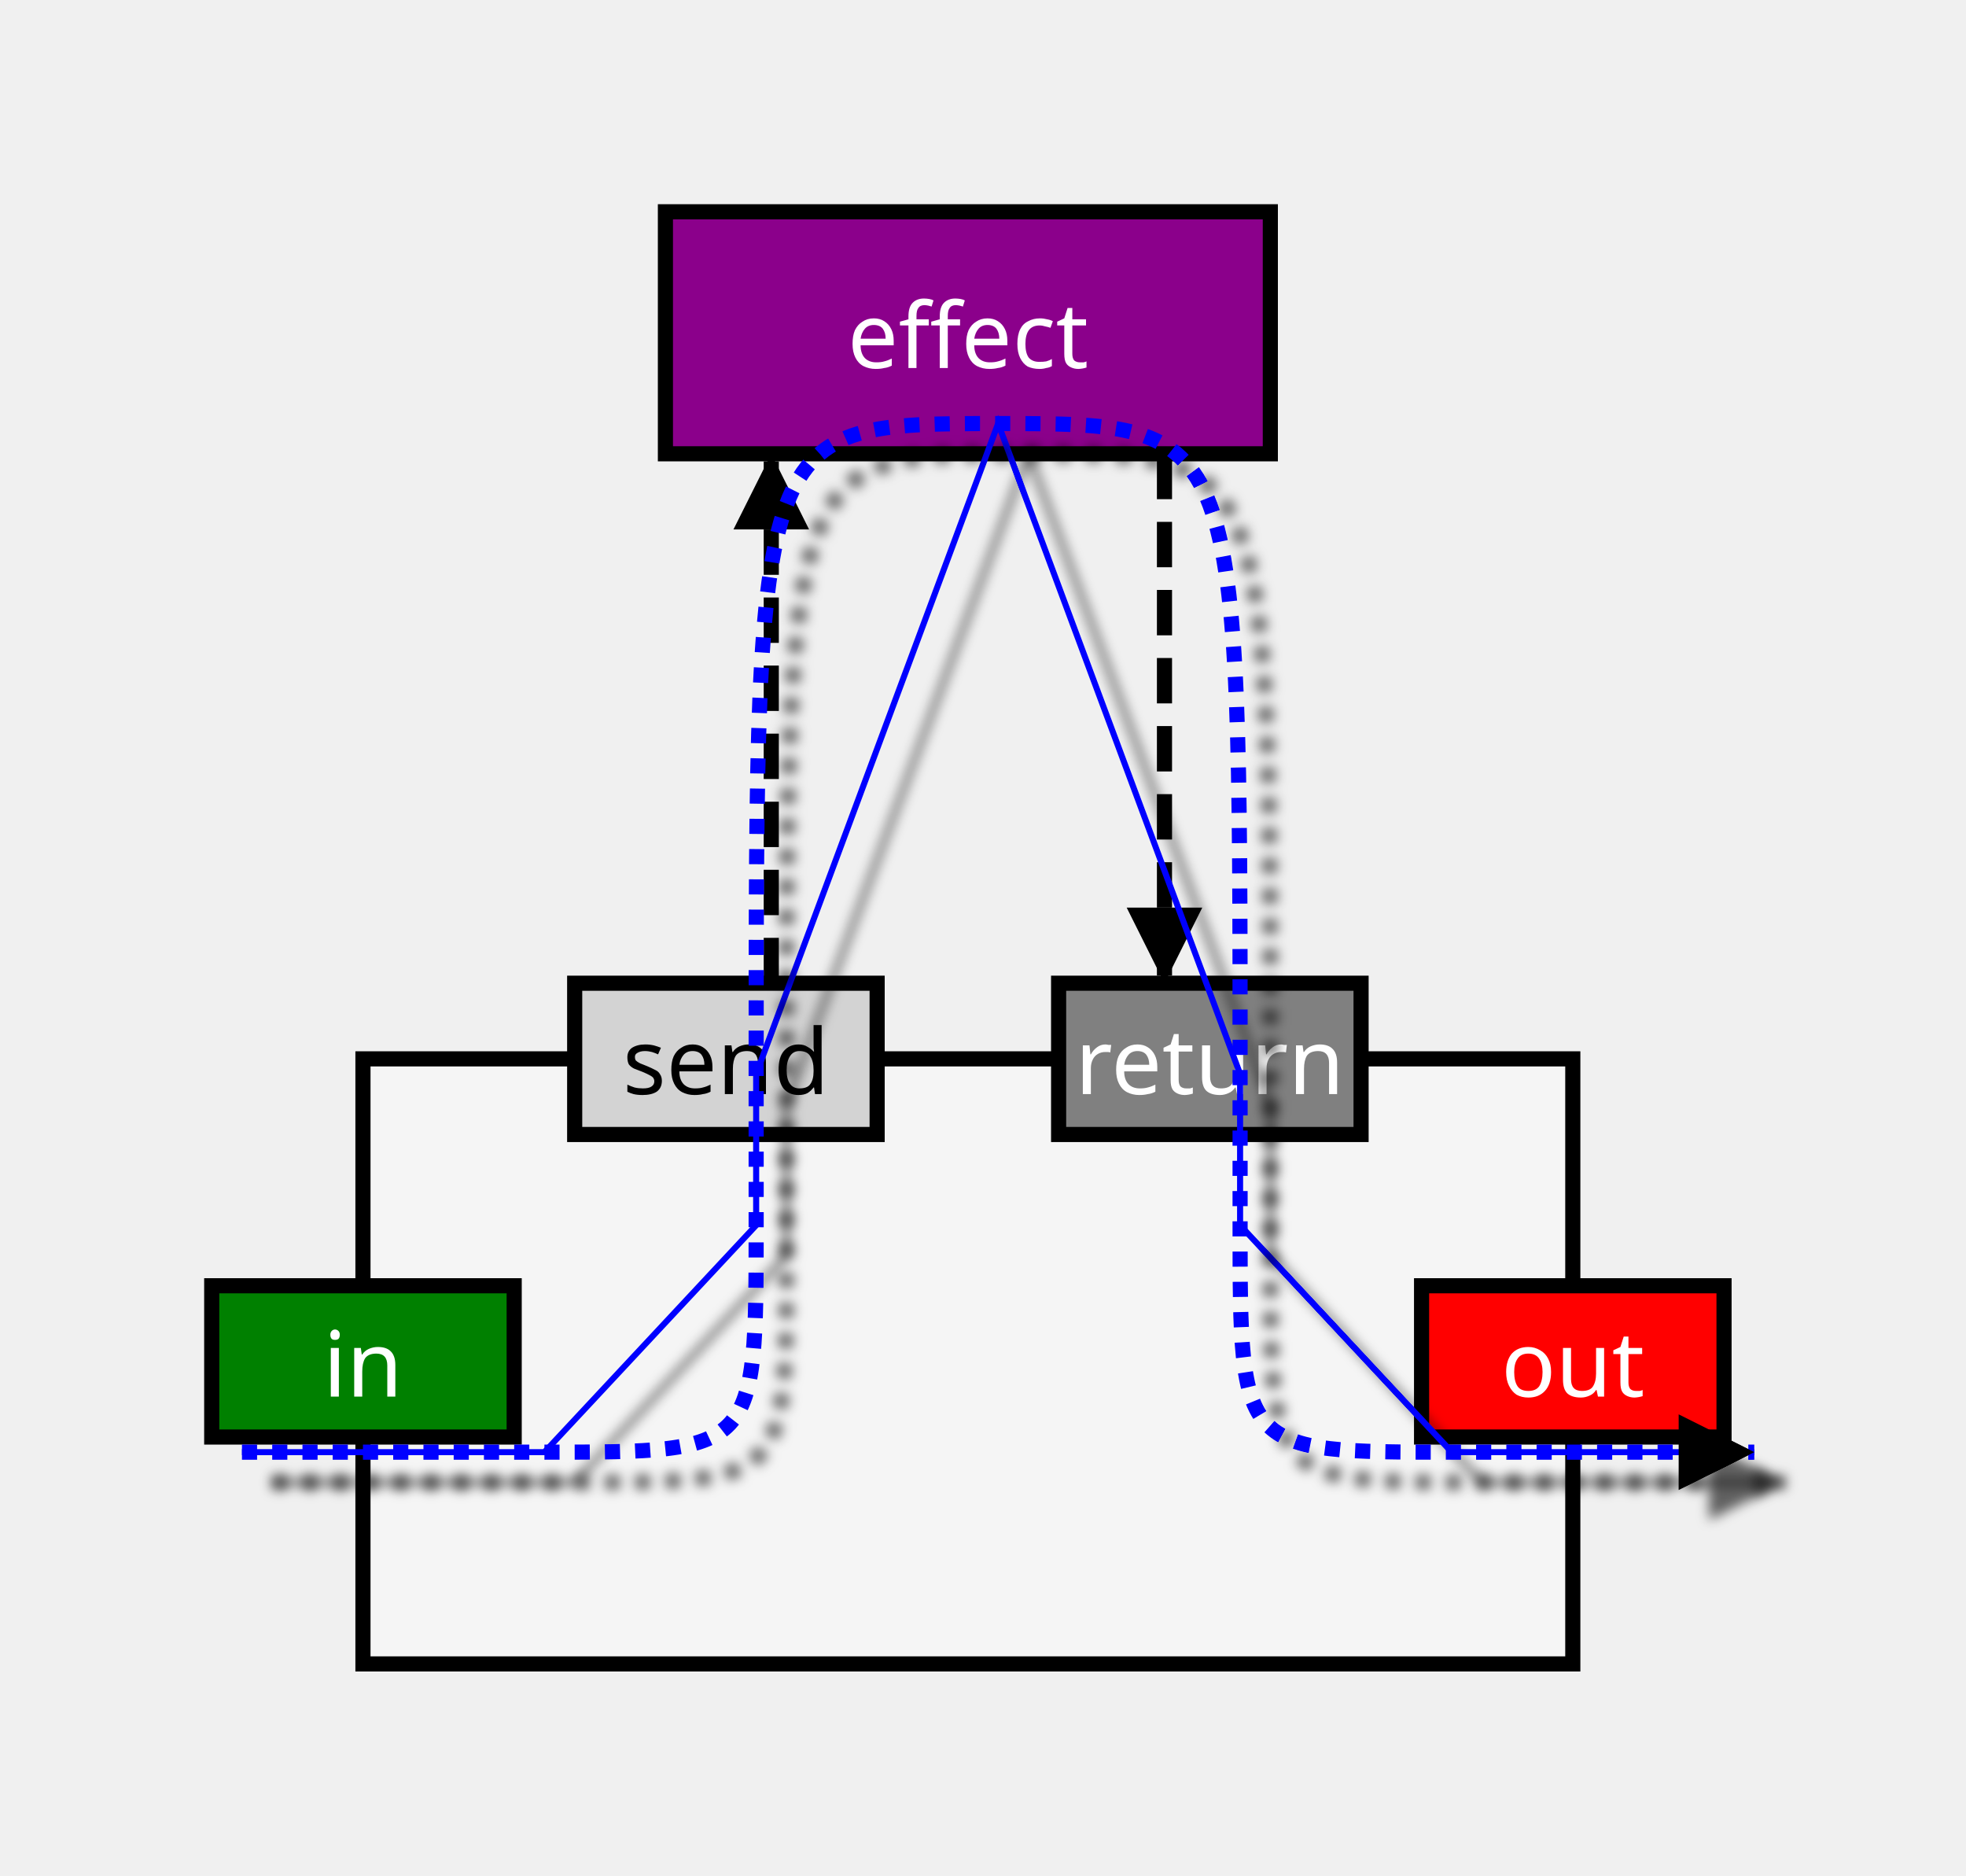
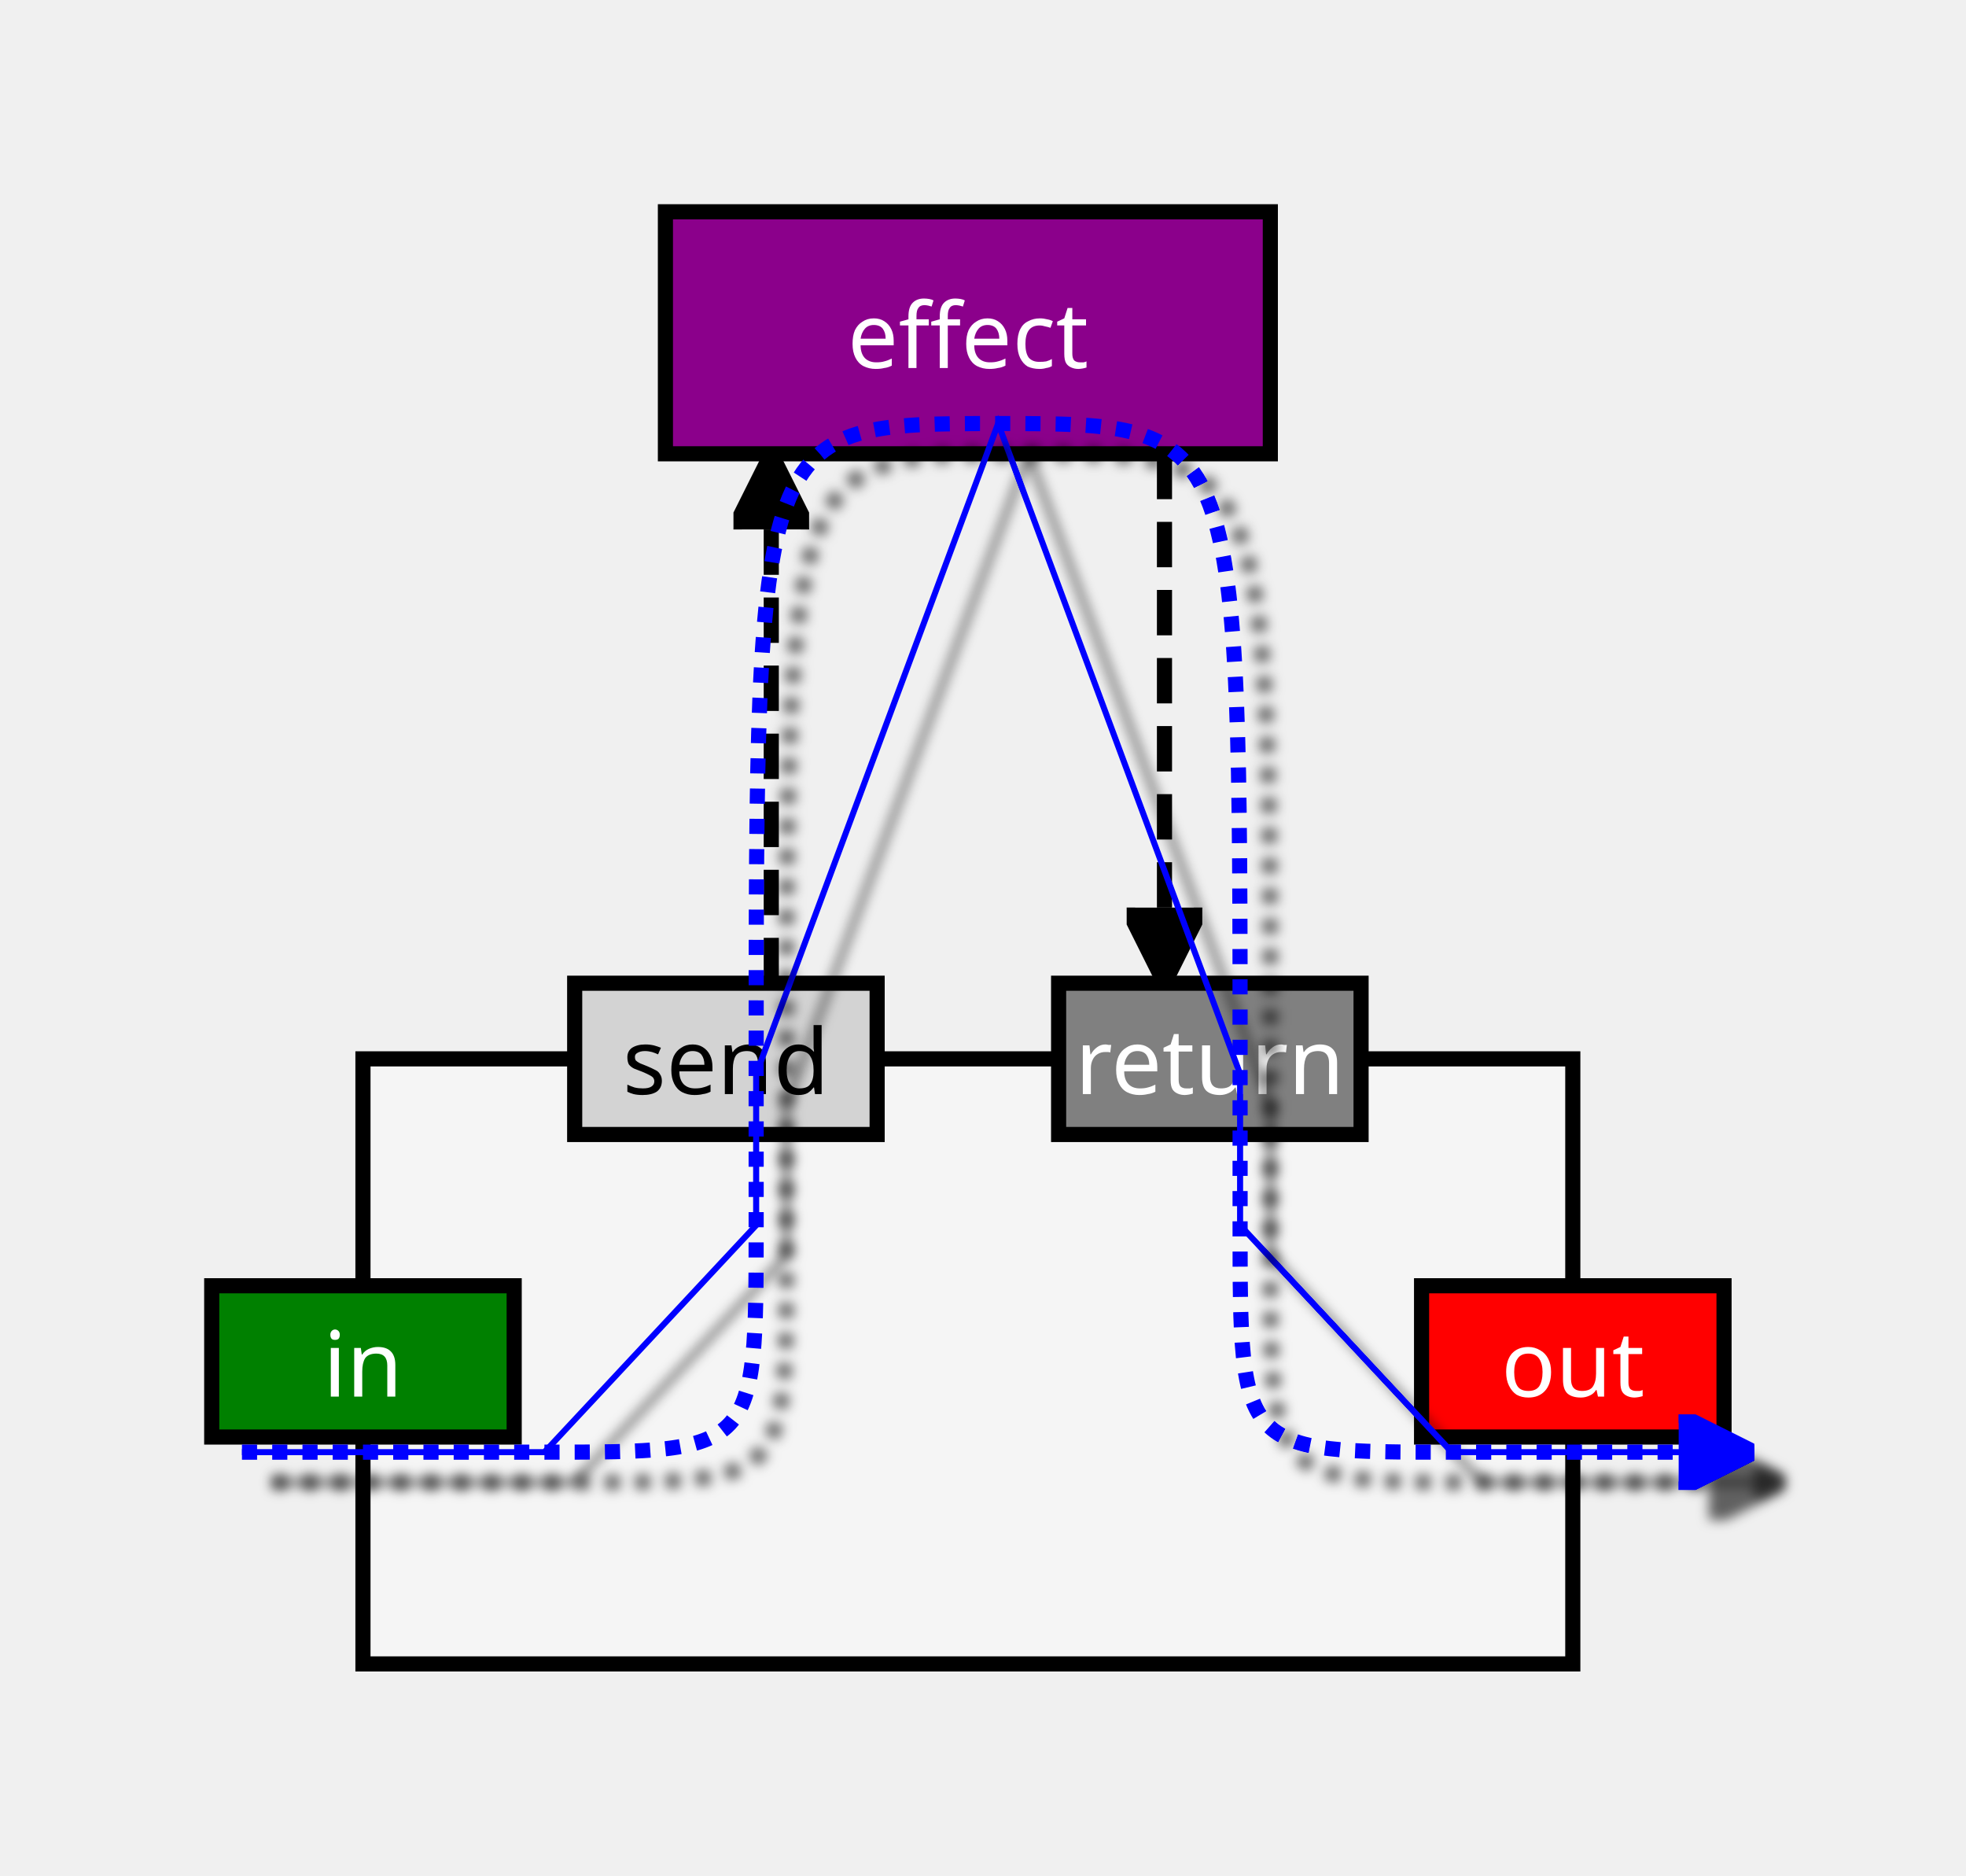
<svg xmlns="http://www.w3.org/2000/svg" version="1.1" width="65mm" height="62mm" viewBox="-12 -35 65 62">
  <defs>
    <marker id="d-arrow" refX="1" refY="0.5" orient="auto-start-reverse" markerWidth="5" markerHeight="5" viewBox="0 0 1 1">
-       <path d="M 0 0 1 0.5 0 1" style="stroke: none; fill: black;" />
+       <path d="M 0 0 1 0.5 0 1" style="stroke-width: 0.2; stroke: context-stroke; fill: context-stroke;" />
    </marker>
    <filter id="d-hardshadow" x="-50%" y="-50%" width="200%" height="200%">
      <feGaussianBlur in="SourceAlpha" stdDeviation="0.2" />
      <feOffset dx="1" dy="1" />
      <feComposite in2="SourceGraphic" operator="arithmetic" k1="0" k2="0.6" k3="1" k4="0" />
    </filter>
  </defs>
  <style>
    rect, circle, ellipse, line, polyline, polygon, path { stroke-width: 0.5; stroke: black; fill: none; }
    text { font-family: sans-serif; font-size: 3px; }
    .d-thin { stroke-width: 0.2; }
    text.d-tbox, text.d-tbox * { text-anchor: middle; dominant-baseline: central; }
    .d-hardshadow { filter: url(#d-hardshadow); }
    line.d-arrow, polyline.d-arrow, path.d-arrow { marker-end: url(#d-arrow); }
    .d-dash { stroke-dasharray: 1.5 0.75; }
    .d-dot { stroke-dasharray: 0.5 0.5; }
    .d-blue { stroke: blue; }
    text.d-blue, text.d-blue * { stroke: none; }
    .d-fill-darkmagenta { fill: darkmagenta; }
    text.d-fill-darkmagenta, text.d-fill-darkmagenta * { fill: white; }
    .d-fill-grey { fill: grey; }
    text.d-fill-grey, text.d-fill-grey * { fill: white; }
    .d-fill-green { fill: green; }
    text.d-fill-green, text.d-fill-green * { fill: white; }
    .d-fill-lightgrey { fill: lightgrey; }
    text.d-fill-lightgrey, text.d-fill-lightgrey * { fill: black; }
    .d-fill-red { fill: red; }
    text.d-fill-red, text.d-fill-red * { fill: white; }
    .d-fill-whitesmoke { fill: whitesmoke; }
    text.d-fill-whitesmoke, text.d-fill-whitesmoke * { fill: black; }
  </style>
  <rect id="base" width="40" height="20" class="d-fill-whitesmoke" />
  <rect id="in" x="-5" y="7.5" width="10" height="5" class="d-fill-green" />
  <text x="0" y="10" class="d-fill-green d-tbox">in</text>
  <rect id="send" x="7" y="-2.5" width="10" height="5" class="d-fill-lightgrey" />
  <text x="12" y="0" class="d-fill-lightgrey d-tbox">send</text>
  <rect id="return" x="23" y="-2.5" width="10" height="5" class="d-fill-grey" />
  <text x="28" y="0" class="d-fill-grey d-tbox">return</text>
  <rect id="out" x="35" y="7.5" width="10" height="5" class="d-fill-red" />
  <text x="40" y="10" class="d-fill-red d-tbox">out</text>
  <rect id="effect" x="10" y="-28" width="20" height="8" class="d-fill-darkmagenta" />
  <text x="20" y="-24" class="d-fill-darkmagenta d-tbox">effect</text>
  <line x1="13.5" y1="-2.5" x2="13.5" y2="-20" class="d-arrow d-dash" />
  <line x1="26.5" y1="-20" x2="26.5" y2="-2.5" class="d-arrow d-dash" />
  <polyline points="-4 13 6 13 13 5.5 13 0.5 21 -21 29 0.5 29 5.5 36 13 46 13" class="d-arrow d-hardshadow d-blue d-thin" />
  <path d="M -4 13   L 6 13   C 13 13 13 13 13 5.5   L 13 0.5   C 13 -21 13 -21 21 -21   C 29 -21 29 -21 29 0.5   L 29 5.5   C 29 13 29 13 36 13   L 46 13   " class="d-arrow d-hardshadow d-blue d-dot" />
</svg>
